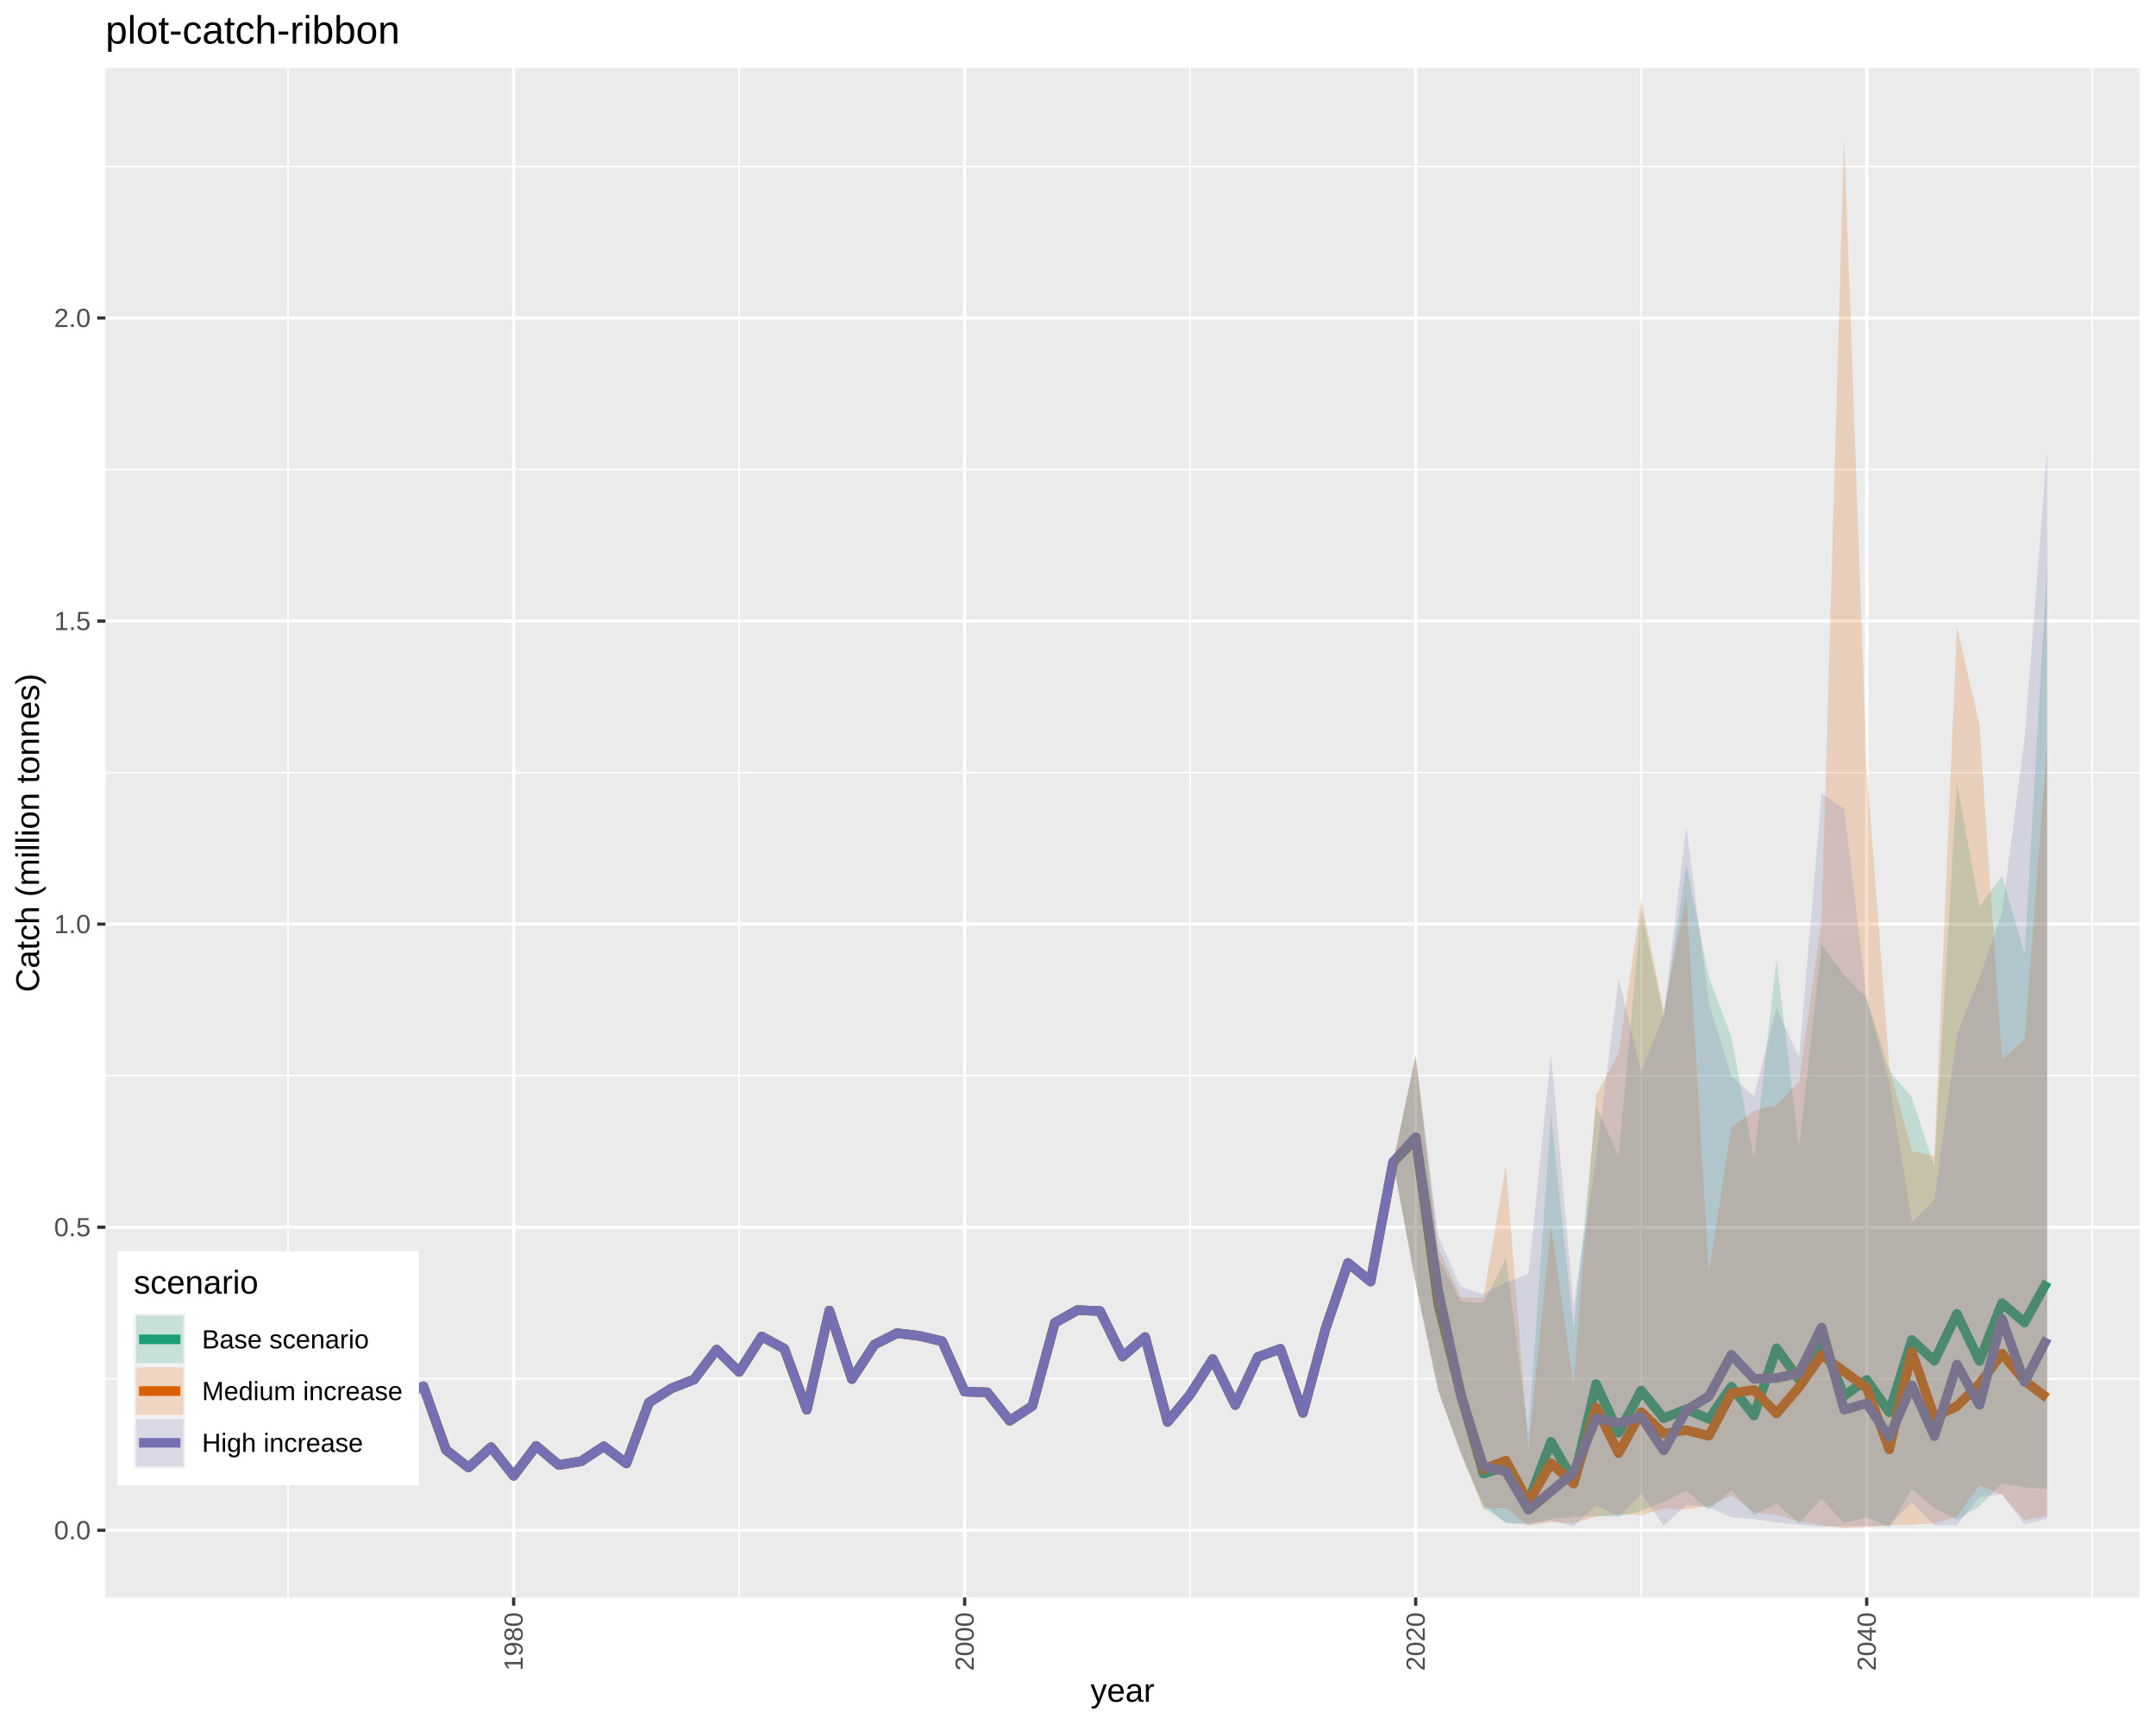
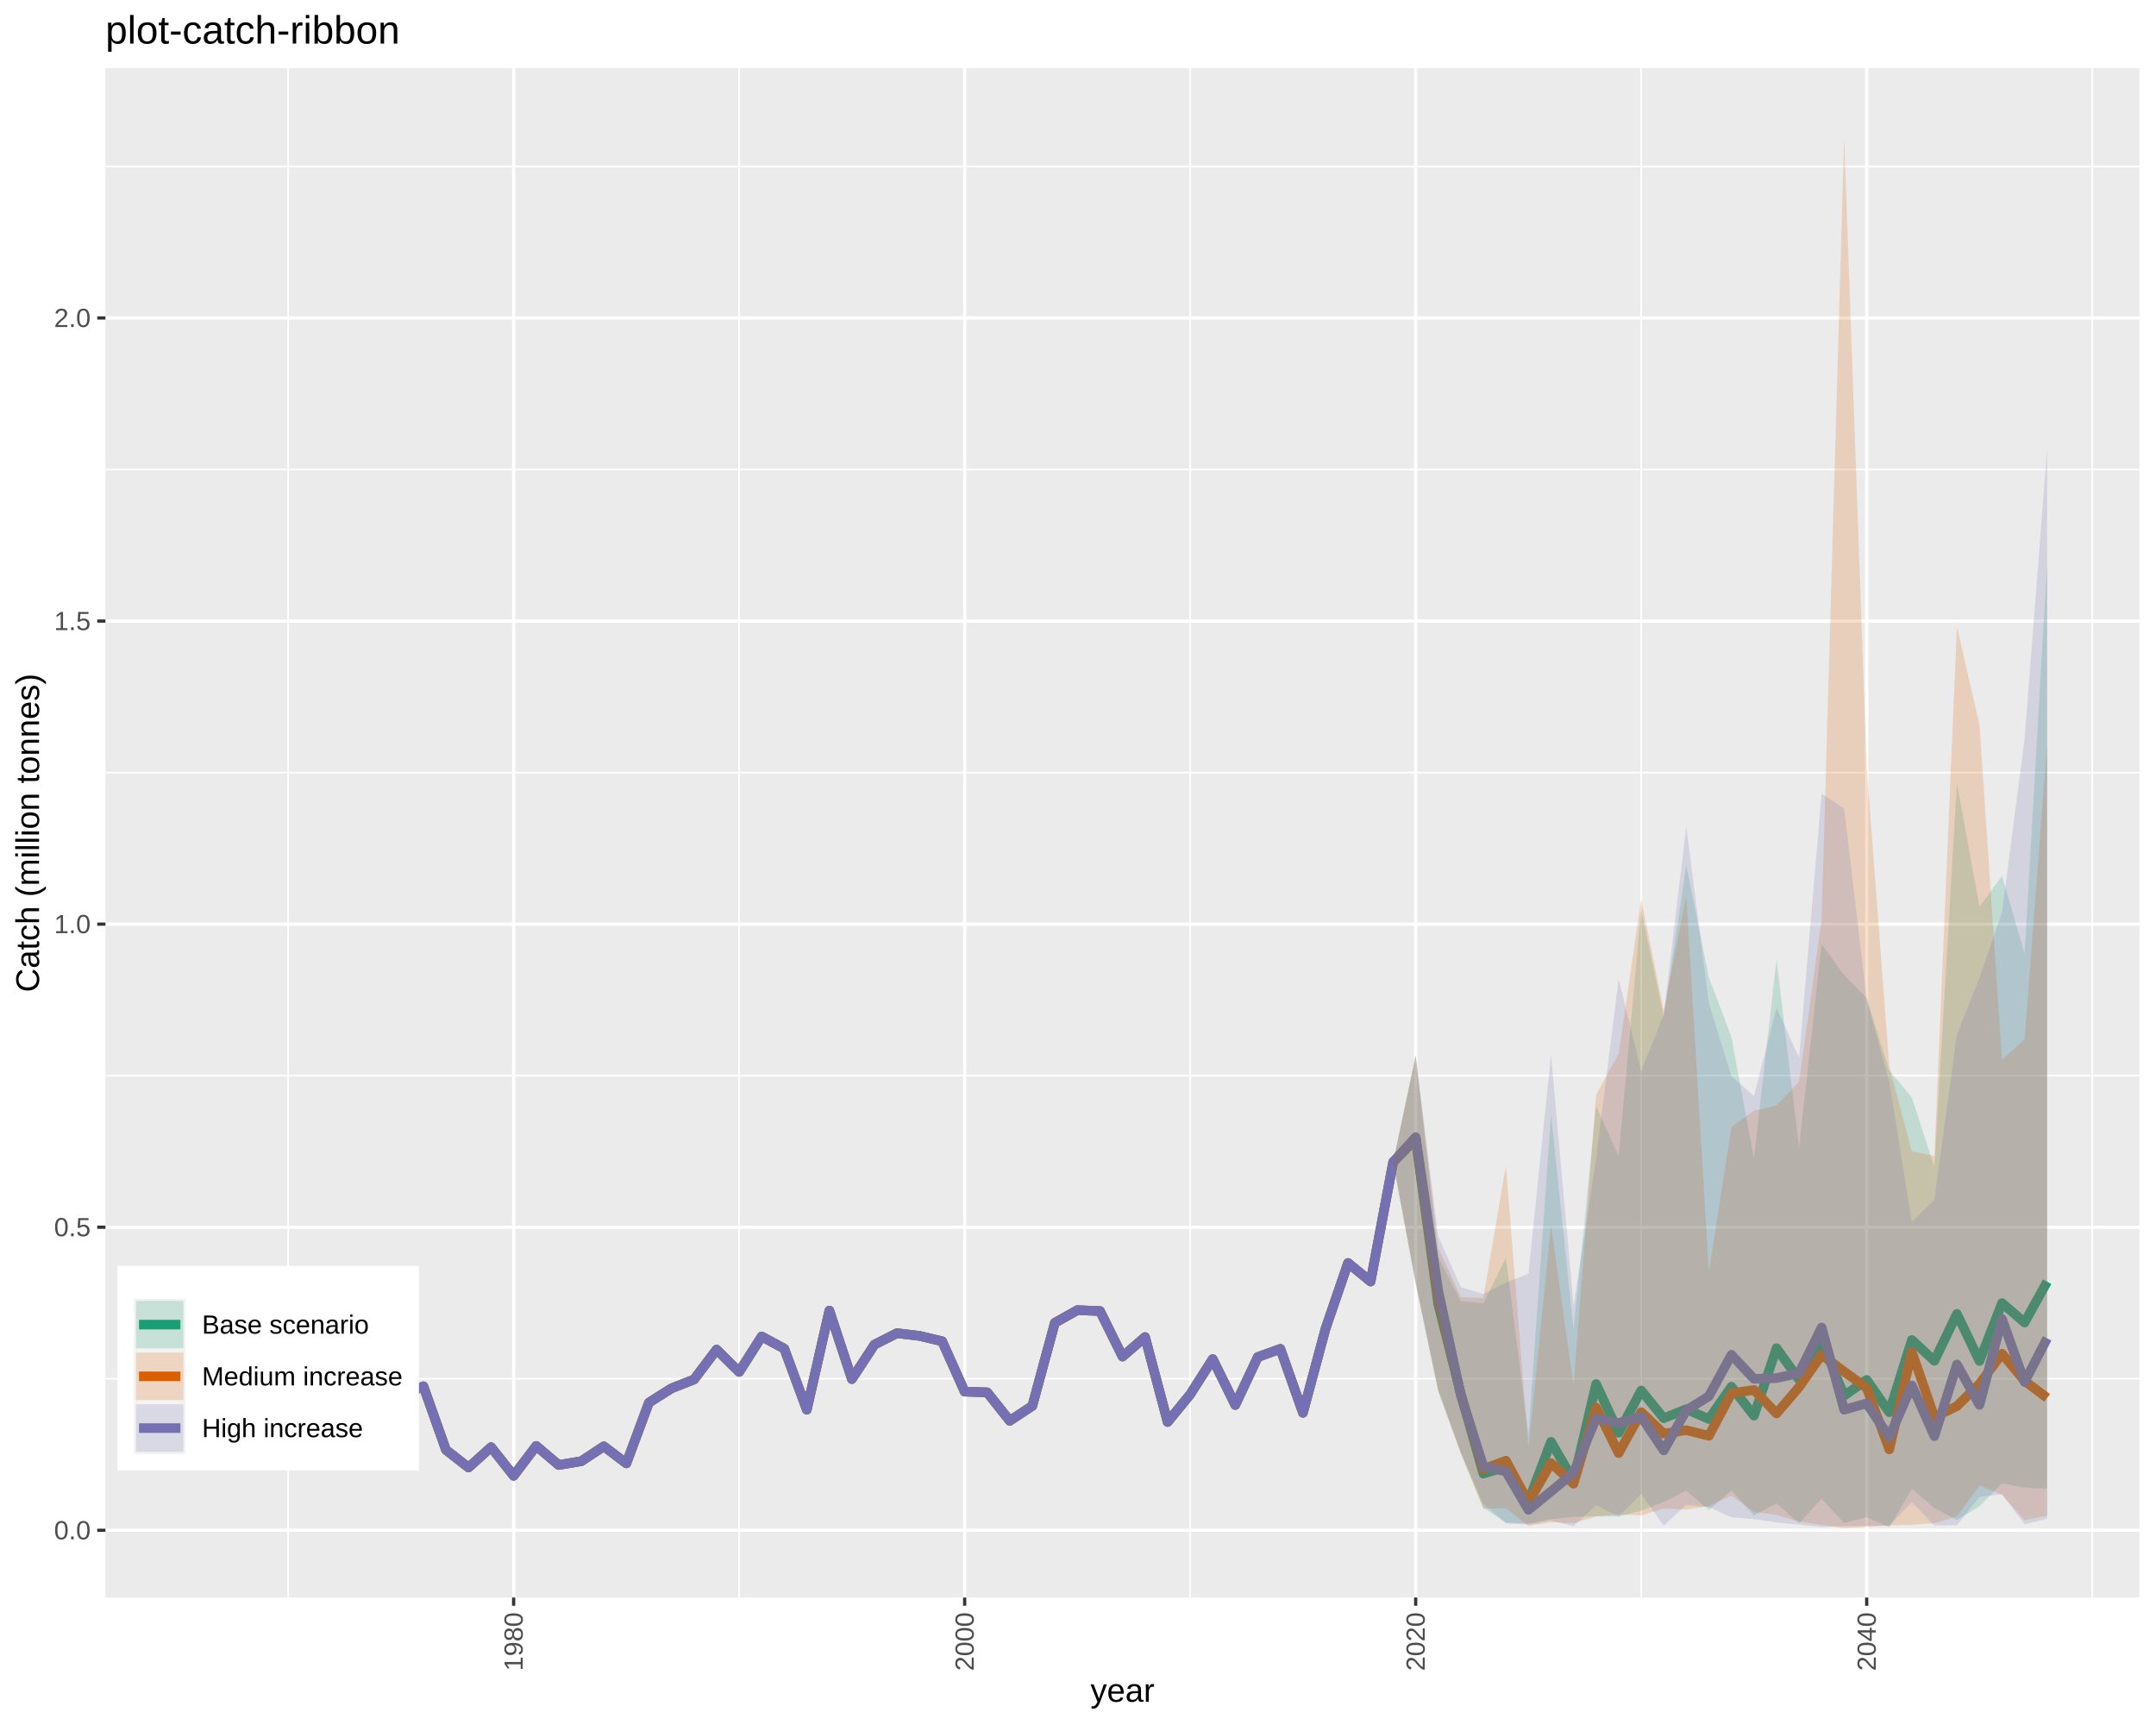
<svg xmlns="http://www.w3.org/2000/svg" viewBox="0 0 720.00 576.00">
  <defs>
    <style type="text/css">
    line, polyline, polygon, path, rect, circle {
      fill: none;
      stroke: #000000;
      stroke-linecap: round;
      stroke-linejoin: round;
      stroke-miterlimit: 10.00;
    }
  </style>
  </defs>
  <rect width="100%" height="100%" style="stroke: none; fill: #FFFFFF;" />
  <rect x="0.00" y="0.00" width="720.00" height="576.00" style="stroke-width: 1.07; stroke: #FFFFFF; fill: #FFFFFF;" />
  <defs>
    <clipPath id="cpMzUuMjF8NzE0LjUyfDUzMy40NHwyMi43Nw==">
      <rect x="35.21" y="22.77" width="679.31" height="510.67" />
    </clipPath>
  </defs>
  <rect x="35.21" y="22.77" width="679.31" height="510.67" style="stroke-width: 1.07; stroke: none; fill: #EBEBEB;" clip-path="url(#cpMzUuMjF8NzE0LjUyfDUzMy40NHwyMi43Nw==)" />
  <polyline points="35.21,460.38 714.52,460.38 " style="stroke-width: 0.53; stroke: #FFFFFF; stroke-linecap: butt;" clip-path="url(#cpMzUuMjF8NzE0LjUyfDUzMy40NHwyMi43Nw==)" />
  <polyline points="35.21,359.18 714.52,359.18 " style="stroke-width: 0.53; stroke: #FFFFFF; stroke-linecap: butt;" clip-path="url(#cpMzUuMjF8NzE0LjUyfDUzMy40NHwyMi43Nw==)" />
  <polyline points="35.21,257.98 714.52,257.98 " style="stroke-width: 0.53; stroke: #FFFFFF; stroke-linecap: butt;" clip-path="url(#cpMzUuMjF8NzE0LjUyfDUzMy40NHwyMi43Nw==)" />
  <polyline points="35.21,156.78 714.52,156.78 " style="stroke-width: 0.53; stroke: #FFFFFF; stroke-linecap: butt;" clip-path="url(#cpMzUuMjF8NzE0LjUyfDUzMy40NHwyMi43Nw==)" />
  <polyline points="35.21,55.58 714.52,55.58 " style="stroke-width: 0.53; stroke: #FFFFFF; stroke-linecap: butt;" clip-path="url(#cpMzUuMjF8NzE0LjUyfDUzMy40NHwyMi43Nw==)" />
  <polyline points="96.22,533.44 96.22,22.77 " style="stroke-width: 0.53; stroke: #FFFFFF; stroke-linecap: butt;" clip-path="url(#cpMzUuMjF8NzE0LjUyfDUzMy40NHwyMi43Nw==)" />
  <polyline points="246.84,533.44 246.84,22.77 " style="stroke-width: 0.53; stroke: #FFFFFF; stroke-linecap: butt;" clip-path="url(#cpMzUuMjF8NzE0LjUyfDUzMy40NHwyMi43Nw==)" />
  <polyline points="397.46,533.44 397.46,22.77 " style="stroke-width: 0.53; stroke: #FFFFFF; stroke-linecap: butt;" clip-path="url(#cpMzUuMjF8NzE0LjUyfDUzMy40NHwyMi43Nw==)" />
  <polyline points="548.08,533.44 548.08,22.77 " style="stroke-width: 0.53; stroke: #FFFFFF; stroke-linecap: butt;" clip-path="url(#cpMzUuMjF8NzE0LjUyfDUzMy40NHwyMi43Nw==)" />
  <polyline points="698.71,533.44 698.71,22.77 " style="stroke-width: 0.53; stroke: #FFFFFF; stroke-linecap: butt;" clip-path="url(#cpMzUuMjF8NzE0LjUyfDUzMy40NHwyMi43Nw==)" />
  <polyline points="35.21,510.98 714.52,510.98 " style="stroke-width: 1.07; stroke: #FFFFFF; stroke-linecap: butt;" clip-path="url(#cpMzUuMjF8NzE0LjUyfDUzMy40NHwyMi43Nw==)" />
  <polyline points="35.21,409.78 714.52,409.78 " style="stroke-width: 1.07; stroke: #FFFFFF; stroke-linecap: butt;" clip-path="url(#cpMzUuMjF8NzE0LjUyfDUzMy40NHwyMi43Nw==)" />
  <polyline points="35.21,308.58 714.52,308.58 " style="stroke-width: 1.07; stroke: #FFFFFF; stroke-linecap: butt;" clip-path="url(#cpMzUuMjF8NzE0LjUyfDUzMy40NHwyMi43Nw==)" />
  <polyline points="35.21,207.38 714.52,207.38 " style="stroke-width: 1.07; stroke: #FFFFFF; stroke-linecap: butt;" clip-path="url(#cpMzUuMjF8NzE0LjUyfDUzMy40NHwyMi43Nw==)" />
  <polyline points="35.21,106.18 714.52,106.18 " style="stroke-width: 1.07; stroke: #FFFFFF; stroke-linecap: butt;" clip-path="url(#cpMzUuMjF8NzE0LjUyfDUzMy40NHwyMi43Nw==)" />
  <polyline points="171.53,533.44 171.53,22.77 " style="stroke-width: 1.07; stroke: #FFFFFF; stroke-linecap: butt;" clip-path="url(#cpMzUuMjF8NzE0LjUyfDUzMy40NHwyMi43Nw==)" />
  <polyline points="322.15,533.44 322.15,22.77 " style="stroke-width: 1.07; stroke: #FFFFFF; stroke-linecap: butt;" clip-path="url(#cpMzUuMjF8NzE0LjUyfDUzMy40NHwyMi43Nw==)" />
  <polyline points="472.77,533.44 472.77,22.77 " style="stroke-width: 1.07; stroke: #FFFFFF; stroke-linecap: butt;" clip-path="url(#cpMzUuMjF8NzE0LjUyfDUzMy40NHwyMi43Nw==)" />
  <polyline points="623.39,533.44 623.39,22.77 " style="stroke-width: 1.07; stroke: #FFFFFF; stroke-linecap: butt;" clip-path="url(#cpMzUuMjF8NzE0LjUyfDUzMy40NHwyMi43Nw==)" />
  <polyline points="66.09,483.11 73.62,467.59 81.15,486.25 88.68,474.52 96.22,463.50 103.75,479.69 111.28,487.19 118.81,478.06 126.34,468.22 133.87,466.18 141.40,462.91 148.93,484.13 156.46,490.01 164.00,483.23 171.53,492.78 179.06,482.82 186.59,489.18 194.12,487.92 201.65,482.95 209.18,488.64 216.71,468.35 224.24,463.59 231.78,460.62 239.31,450.65 246.84,458.10 254.37,446.27 261.90,450.33 269.43,470.72 276.96,437.63 284.49,460.48 292.02,448.99 299.56,445.17 307.09,446.07 314.62,447.86 322.15,464.68 329.68,464.93 337.21,474.41 344.74,469.46 352.27,441.70 359.80,437.48 367.34,437.77 374.87,452.96 382.40,446.47 389.93,474.82 397.46,465.62 404.99,453.82 412.52,469.13 420.05,453.13 427.58,450.41 435.12,471.75 442.65,443.72 450.18,421.73 457.71,427.91 465.24,388.05 472.77,380.40 480.30,435.45 487.83,465.41 495.36,492.05 502.90,489.84 510.43,501.33 517.96,481.43 525.49,494.40 533.02,462.13 540.55,478.42 548.08,464.31 555.61,473.56 563.14,470.54 570.68,473.83 578.21,463.03 585.74,472.70 593.27,450.17 600.80,460.69 608.33,447.76 615.86,466.03 623.39,460.75 630.93,471.57 638.46,447.42 645.99,454.40 653.52,438.72 661.05,454.47 668.58,435.12 676.11,441.61 683.64,427.98 " style="stroke-width: 3.20; stroke: #1B9E77; stroke-linecap: butt;" clip-path="url(#cpMzUuMjF8NzE0LjUyfDUzMy40NHwyMi43Nw==)" />
  <polyline points="66.09,483.11 73.62,467.59 81.15,486.25 88.68,474.52 96.22,463.50 103.75,479.69 111.28,487.19 118.81,478.06 126.34,468.22 133.87,466.18 141.40,462.91 148.93,484.13 156.46,490.01 164.00,483.23 171.53,492.78 179.06,482.82 186.59,489.18 194.12,487.92 201.65,482.95 209.18,488.64 216.71,468.35 224.24,463.59 231.78,460.62 239.31,450.65 246.84,458.10 254.37,446.27 261.90,450.33 269.43,470.72 276.96,437.63 284.49,460.48 292.02,448.99 299.56,445.17 307.09,446.07 314.62,447.86 322.15,464.68 329.68,464.93 337.21,474.41 344.74,469.46 352.27,441.70 359.80,437.48 367.34,437.77 374.87,452.96 382.40,446.47 389.93,474.82 397.46,465.62 404.99,453.82 412.52,469.13 420.05,453.13 427.58,450.41 435.12,471.75 442.65,443.72 450.18,421.73 457.71,427.91 465.24,388.05 472.77,379.97 480.30,433.23 487.83,465.68 495.36,490.55 502.90,487.73 510.43,501.65 517.96,488.54 525.49,495.42 533.02,470.01 540.55,485.22 548.08,471.53 555.61,478.70 563.14,477.55 570.68,479.44 578.21,465.23 585.74,464.12 593.27,471.97 600.80,463.17 608.33,452.41 615.86,457.99 623.39,463.46 630.93,483.99 638.46,451.42 645.99,473.18 653.52,469.54 661.05,462.11 668.58,452.01 676.11,461.09 683.64,466.77 " style="stroke-width: 3.20; stroke: #D95F02; stroke-linecap: butt;" clip-path="url(#cpMzUuMjF8NzE0LjUyfDUzMy40NHwyMi43Nw==)" />
  <polyline points="66.09,483.11 73.62,467.59 81.15,486.25 88.68,474.52 96.22,463.50 103.75,479.69 111.28,487.19 118.81,478.06 126.34,468.22 133.87,466.18 141.40,462.91 148.93,484.13 156.46,490.01 164.00,483.23 171.53,492.78 179.06,482.82 186.59,489.18 194.12,487.92 201.65,482.95 209.18,488.64 216.71,468.35 224.24,463.59 231.78,460.62 239.31,450.65 246.84,458.10 254.37,446.27 261.90,450.33 269.43,470.72 276.96,437.63 284.49,460.48 292.02,448.99 299.56,445.17 307.09,446.07 314.62,447.86 322.15,464.68 329.68,464.93 337.21,474.41 344.74,469.46 352.27,441.70 359.80,437.48 367.34,437.77 374.87,452.96 382.40,446.47 389.93,474.82 397.46,465.62 404.99,453.82 412.52,469.13 420.05,453.13 427.58,450.41 435.12,471.75 442.65,443.72 450.18,421.73 457.71,427.91 465.24,388.05 472.77,379.70 480.30,430.95 487.83,465.81 495.36,489.60 502.90,491.32 510.43,504.18 517.96,497.99 525.49,491.78 533.02,473.58 540.55,475.15 548.08,473.06 555.61,484.31 563.14,470.90 570.68,466.21 578.21,452.39 585.74,460.42 593.27,460.16 600.80,458.50 608.33,443.27 615.86,470.72 623.39,468.61 630.93,479.89 638.46,462.62 645.99,479.55 653.52,455.62 661.05,469.12 668.58,440.43 676.11,461.47 683.64,446.88 " style="stroke-width: 3.20; stroke: #7570B3; stroke-linecap: butt;" clip-path="url(#cpMzUuMjF8NzE0LjUyfDUzMy40NHwyMi43Nw==)" />
  <polygon points="66.09,483.11 73.62,467.59 81.15,486.25 88.68,474.52 96.22,463.50 103.75,479.69 111.28,487.19 118.81,478.06 126.34,468.22 133.87,466.18 141.40,462.91 148.93,484.13 156.46,490.01 164.00,483.23 171.53,492.78 179.06,482.82 186.59,489.18 194.12,487.92 201.65,482.95 209.18,488.64 216.71,468.35 224.24,463.59 231.78,460.62 239.31,450.65 246.84,458.10 254.37,446.27 261.90,450.33 269.43,470.72 276.96,437.63 284.49,460.48 292.02,448.99 299.56,445.17 307.09,446.07 314.62,447.86 322.15,464.68 329.68,464.93 337.21,474.41 344.74,469.46 352.27,441.70 359.80,437.48 367.34,437.77 374.87,452.96 382.40,446.47 389.93,474.82 397.46,465.62 404.99,453.82 412.52,469.13 420.05,453.13 427.58,450.41 435.12,471.75 442.65,443.72 450.18,421.73 457.71,427.91 465.24,388.05 472.77,352.33 480.30,419.75 487.83,434.54 495.36,435.17 502.90,420.04 510.43,478.99 517.96,372.19 525.49,443.94 533.02,369.31 540.55,386.06 548.08,303.73 555.61,339.49 563.14,288.88 570.68,326.33 578.21,346.28 585.74,386.98 593.27,320.38 600.80,383.24 608.33,315.30 615.86,325.61 623.39,333.31 630.93,357.48 638.46,366.42 645.99,389.68 653.52,261.50 661.05,302.76 668.58,292.45 676.11,318.48 683.64,188.37 683.64,497.07 676.11,496.76 668.58,495.27 661.05,502.99 653.52,507.50 645.99,503.56 638.46,497.17 630.93,509.99 623.39,506.61 615.86,508.61 608.33,500.43 600.80,508.66 593.27,501.96 585.74,506.00 578.21,497.63 570.68,504.22 563.14,497.73 555.61,501.50 548.08,504.47 540.55,506.37 533.02,506.33 525.49,506.49 517.96,507.25 510.43,508.75 502.90,508.43 495.36,503.43 487.83,485.22 480.30,464.65 472.77,428.74 465.24,388.05 457.71,427.91 450.18,421.73 442.65,443.72 435.12,471.75 427.58,450.41 420.05,453.13 412.52,469.13 404.99,453.82 397.46,465.62 389.93,474.82 382.40,446.47 374.87,452.96 367.34,437.77 359.80,437.48 352.27,441.70 344.74,469.46 337.21,474.41 329.68,464.93 322.15,464.68 314.62,447.86 307.09,446.07 299.56,445.17 292.02,448.99 284.49,460.48 276.96,437.63 269.43,470.72 261.90,450.33 254.37,446.27 246.84,458.10 239.31,450.65 231.78,460.62 224.24,463.59 216.71,468.35 209.18,488.64 201.65,482.95 194.12,487.92 186.59,489.18 179.06,482.82 171.53,492.78 164.00,483.23 156.46,490.01 148.93,484.13 141.40,462.91 133.87,466.18 126.34,468.22 118.81,478.06 111.28,487.19 103.75,479.69 96.22,463.50 88.68,474.52 81.15,486.25 73.62,467.59 66.09,483.11 " style="stroke-width: 0.00; stroke: none; fill: #1B9E77; fill-opacity: 0.20;" clip-path="url(#cpMzUuMjF8NzE0LjUyfDUzMy40NHwyMi43Nw==)" />
  <polygon points="66.09,483.11 73.62,467.59 81.15,486.25 88.68,474.52 96.22,463.50 103.75,479.69 111.28,487.19 118.81,478.06 126.34,468.22 133.87,466.18 141.40,462.91 148.93,484.13 156.46,490.01 164.00,483.23 171.53,492.78 179.06,482.82 186.59,489.18 194.12,487.92 201.65,482.95 209.18,488.64 216.71,468.35 224.24,463.59 231.78,460.62 239.31,450.65 246.84,458.10 254.37,446.27 261.90,450.33 269.43,470.72 276.96,437.63 284.49,460.48 292.02,448.99 299.56,445.17 307.09,446.07 314.62,447.86 322.15,464.68 329.68,464.93 337.21,474.41 344.74,469.46 352.27,441.70 359.80,437.48 367.34,437.77 374.87,452.96 382.40,446.47 389.93,474.82 397.46,465.62 404.99,453.82 412.52,469.13 420.05,453.13 427.58,450.41 435.12,471.75 442.65,443.72 450.18,421.73 457.71,427.91 465.24,388.05 472.77,352.18 480.30,416.61 487.83,433.16 495.36,433.45 502.90,389.16 510.43,483.70 517.96,408.98 525.49,462.65 533.02,365.56 540.55,351.84 548.08,300.27 555.61,337.52 563.14,298.96 570.68,424.60 578.21,376.29 585.74,370.93 593.27,369.09 600.80,361.22 608.33,307.16 615.86,45.98 623.39,256.29 630.93,356.14 638.46,384.44 645.99,385.98 653.52,209.23 661.05,242.02 668.58,353.78 676.11,347.05 683.64,248.20 683.64,506.12 676.11,507.57 668.58,499.10 661.05,496.00 653.52,506.35 645.99,508.60 638.46,509.16 630.93,509.32 623.39,509.81 615.86,510.23 608.33,509.22 600.80,508.06 593.27,505.84 585.74,504.88 578.21,499.43 570.68,502.91 563.14,504.03 555.61,503.70 548.08,506.02 540.55,505.62 533.02,506.39 525.49,508.61 517.96,508.28 510.43,509.53 502.90,503.64 495.36,503.75 487.83,485.30 480.30,464.40 472.77,428.41 465.24,388.05 457.71,427.91 450.18,421.73 442.65,443.72 435.12,471.75 427.58,450.41 420.05,453.13 412.52,469.13 404.99,453.82 397.46,465.62 389.93,474.82 382.40,446.47 374.87,452.96 367.34,437.77 359.80,437.48 352.27,441.70 344.74,469.46 337.21,474.41 329.68,464.93 322.15,464.68 314.62,447.86 307.09,446.07 299.56,445.17 292.02,448.99 284.49,460.48 276.96,437.63 269.43,470.72 261.90,450.33 254.37,446.27 246.84,458.10 239.31,450.65 231.78,460.62 224.24,463.59 216.71,468.35 209.18,488.64 201.65,482.95 194.12,487.92 186.59,489.18 179.06,482.82 171.53,492.78 164.00,483.23 156.46,490.01 148.93,484.13 141.40,462.91 133.87,466.18 126.34,468.22 118.81,478.06 111.28,487.19 103.75,479.69 96.22,463.50 88.68,474.52 81.15,486.25 73.62,467.59 66.09,483.11 " style="stroke-width: 0.00; stroke: none; fill: #D95F02; fill-opacity: 0.20;" clip-path="url(#cpMzUuMjF8NzE0LjUyfDUzMy40NHwyMi43Nw==)" />
  <polygon points="66.09,483.11 73.62,467.59 81.15,486.25 88.68,474.52 96.22,463.50 103.75,479.69 111.28,487.19 118.81,478.06 126.34,468.22 133.87,466.18 141.40,462.91 148.93,484.13 156.46,490.01 164.00,483.23 171.53,492.78 179.06,482.82 186.59,489.18 194.12,487.92 201.65,482.95 209.18,488.64 216.71,468.35 224.24,463.59 231.78,460.62 239.31,450.65 246.84,458.10 254.37,446.27 261.90,450.33 269.43,470.72 276.96,437.63 284.49,460.48 292.02,448.99 299.56,445.17 307.09,446.07 314.62,447.86 322.15,464.68 329.68,464.93 337.21,474.41 344.74,469.46 352.27,441.70 359.80,437.48 367.34,437.77 374.87,452.96 382.40,446.47 389.93,474.82 397.46,465.62 404.99,453.82 412.52,469.13 420.05,453.13 427.58,450.41 435.12,471.75 442.65,443.72 450.18,421.73 457.71,427.91 465.24,388.05 472.77,352.92 480.30,412.77 487.83,429.76 495.36,432.09 502.90,428.27 510.43,425.31 517.96,352.16 525.49,435.87 533.02,386.91 540.55,326.78 548.08,357.71 555.61,338.79 563.14,275.96 570.68,334.96 578.21,359.36 585.74,365.99 593.27,336.49 600.80,353.17 608.33,264.99 615.86,270.06 623.39,333.76 630.93,361.28 638.46,408.08 645.99,400.59 653.52,345.38 661.05,326.48 668.58,304.70 676.11,246.68 683.64,150.03 683.64,507.13 676.11,509.00 668.58,498.98 661.05,499.83 653.52,509.28 645.99,509.37 638.46,501.59 630.93,509.48 623.39,509.55 615.86,509.53 608.33,509.86 600.80,509.09 593.27,508.36 585.74,507.24 578.21,506.65 570.68,503.25 563.14,502.50 555.61,509.45 548.08,498.86 540.55,506.47 533.02,502.57 525.49,509.66 517.96,507.66 510.43,509.07 502.90,508.64 495.36,502.17 487.83,484.86 480.30,463.97 472.77,428.33 465.24,388.05 457.71,427.91 450.18,421.73 442.65,443.72 435.12,471.75 427.58,450.41 420.05,453.13 412.52,469.13 404.99,453.82 397.46,465.62 389.93,474.82 382.40,446.47 374.87,452.96 367.34,437.77 359.80,437.48 352.27,441.70 344.74,469.46 337.21,474.41 329.68,464.93 322.15,464.68 314.62,447.86 307.09,446.07 299.56,445.17 292.02,448.99 284.49,460.48 276.96,437.63 269.43,470.72 261.90,450.33 254.37,446.27 246.84,458.10 239.31,450.65 231.78,460.62 224.24,463.59 216.71,468.35 209.18,488.64 201.65,482.95 194.12,487.92 186.59,489.18 179.06,482.82 171.53,492.78 164.00,483.23 156.46,490.01 148.93,484.13 141.40,462.91 133.87,466.18 126.34,468.22 118.81,478.06 111.28,487.19 103.75,479.69 96.22,463.50 88.68,474.52 81.15,486.25 73.62,467.59 66.09,483.11 " style="stroke-width: 0.00; stroke: none; fill: #7570B3; fill-opacity: 0.20;" clip-path="url(#cpMzUuMjF8NzE0LjUyfDUzMy40NHwyMi43Nw==)" />
  <defs>
    <clipPath id="cpMC4wMHw3MjAuMDB8NTc2LjAwfDAuMDA=">
      <rect x="0.00" y="0.00" width="720.00" height="576.00" />
    </clipPath>
  </defs>
  <g clip-path="url(#cpMC4wMHw3MjAuMDB8NTc2LjAwfDAuMDA=)">
    <text x="18.06" y="514.01" style="font-size: 8.80px; fill: #4D4D4D; font-family: Liberation Sans;" textLength="12.22px" lengthAdjust="spacingAndGlyphs">0.0</text>
  </g>
  <g clip-path="url(#cpMC4wMHw3MjAuMDB8NTc2LjAwfDAuMDA=)">
    <text x="18.06" y="412.80" style="font-size: 8.80px; fill: #4D4D4D; font-family: Liberation Sans;" textLength="12.22px" lengthAdjust="spacingAndGlyphs">0.5</text>
  </g>
  <g clip-path="url(#cpMC4wMHw3MjAuMDB8NTc2LjAwfDAuMDA=)">
    <text x="18.06" y="311.60" style="font-size: 8.80px; fill: #4D4D4D; font-family: Liberation Sans;" textLength="12.22px" lengthAdjust="spacingAndGlyphs">1.0</text>
  </g>
  <g clip-path="url(#cpMC4wMHw3MjAuMDB8NTc2LjAwfDAuMDA=)">
    <text x="18.06" y="210.40" style="font-size: 8.80px; fill: #4D4D4D; font-family: Liberation Sans;" textLength="12.22px" lengthAdjust="spacingAndGlyphs">1.5</text>
  </g>
  <g clip-path="url(#cpMC4wMHw3MjAuMDB8NTc2LjAwfDAuMDA=)">
    <text x="18.06" y="109.20" style="font-size: 8.80px; fill: #4D4D4D; font-family: Liberation Sans;" textLength="12.22px" lengthAdjust="spacingAndGlyphs">2.0</text>
  </g>
  <polyline points="32.47,510.98 35.21,510.98 " style="stroke-width: 1.07; stroke: #333333; stroke-linecap: butt;" clip-path="url(#cpMC4wMHw3MjAuMDB8NTc2LjAwfDAuMDA=)" />
  <polyline points="32.47,409.78 35.21,409.78 " style="stroke-width: 1.07; stroke: #333333; stroke-linecap: butt;" clip-path="url(#cpMC4wMHw3MjAuMDB8NTc2LjAwfDAuMDA=)" />
  <polyline points="32.47,308.58 35.21,308.58 " style="stroke-width: 1.07; stroke: #333333; stroke-linecap: butt;" clip-path="url(#cpMC4wMHw3MjAuMDB8NTc2LjAwfDAuMDA=)" />
  <polyline points="32.47,207.38 35.21,207.38 " style="stroke-width: 1.07; stroke: #333333; stroke-linecap: butt;" clip-path="url(#cpMC4wMHw3MjAuMDB8NTc2LjAwfDAuMDA=)" />
  <polyline points="32.47,106.18 35.21,106.18 " style="stroke-width: 1.07; stroke: #333333; stroke-linecap: butt;" clip-path="url(#cpMC4wMHw3MjAuMDB8NTc2LjAwfDAuMDA=)" />
  <polyline points="171.53,536.18 171.53,533.44 " style="stroke-width: 1.07; stroke: #333333; stroke-linecap: butt;" clip-path="url(#cpMC4wMHw3MjAuMDB8NTc2LjAwfDAuMDA=)" />
  <polyline points="322.15,536.18 322.15,533.44 " style="stroke-width: 1.07; stroke: #333333; stroke-linecap: butt;" clip-path="url(#cpMC4wMHw3MjAuMDB8NTc2LjAwfDAuMDA=)" />
  <polyline points="472.77,536.18 472.77,533.44 " style="stroke-width: 1.07; stroke: #333333; stroke-linecap: butt;" clip-path="url(#cpMC4wMHw3MjAuMDB8NTc2LjAwfDAuMDA=)" />
  <polyline points="623.39,536.18 623.39,533.44 " style="stroke-width: 1.07; stroke: #333333; stroke-linecap: butt;" clip-path="url(#cpMC4wMHw3MjAuMDB8NTc2LjAwfDAuMDA=)" />
  <g clip-path="url(#cpMC4wMHw3MjAuMDB8NTc2LjAwfDAuMDA=)">
    <text transform="translate(174.55,557.94) rotate(-90)" style="font-size: 8.80px; fill: #4D4D4D; font-family: Liberation Sans;" textLength="19.56px" lengthAdjust="spacingAndGlyphs">1980</text>
  </g>
  <g clip-path="url(#cpMC4wMHw3MjAuMDB8NTc2LjAwfDAuMDA=)">
    <text transform="translate(325.17,557.94) rotate(-90)" style="font-size: 8.80px; fill: #4D4D4D; font-family: Liberation Sans;" textLength="19.56px" lengthAdjust="spacingAndGlyphs">2000</text>
  </g>
  <g clip-path="url(#cpMC4wMHw3MjAuMDB8NTc2LjAwfDAuMDA=)">
    <text transform="translate(475.79,557.94) rotate(-90)" style="font-size: 8.80px; fill: #4D4D4D; font-family: Liberation Sans;" textLength="19.56px" lengthAdjust="spacingAndGlyphs">2020</text>
  </g>
  <g clip-path="url(#cpMC4wMHw3MjAuMDB8NTc2LjAwfDAuMDA=)">
    <text transform="translate(626.42,557.94) rotate(-90)" style="font-size: 8.80px; fill: #4D4D4D; font-family: Liberation Sans;" textLength="19.56px" lengthAdjust="spacingAndGlyphs">2040</text>
  </g>
  <g clip-path="url(#cpMC4wMHw3MjAuMDB8NTc2LjAwfDAuMDA=)">
    <text x="364.16" y="568.24" style="font-size: 11.00px; font-family: Liberation Sans;" textLength="21.41px" lengthAdjust="spacingAndGlyphs">year</text>
  </g>
  <g clip-path="url(#cpMC4wMHw3MjAuMDB8NTc2LjAwfDAuMDA=)">
    <text transform="translate(13.04,331.31) rotate(-90)" style="font-size: 11.00px; font-family: Liberation Sans;" textLength="106.41px" lengthAdjust="spacingAndGlyphs">Catch (million tonnes)</text>
  </g>
-   <rect x="39.21" y="417.78" width="100.69" height="78.12" style="stroke-width: 1.07; stroke: none; fill: #FFFFFF;" clip-path="url(#cpMC4wMHw3MjAuMDB8NTc2LjAwfDAuMDA=)" />
+   <rect x="39.21" y="422.70" width="100.69" height="68.28" style="stroke-width: 1.07; stroke: none; fill: #FFFFFF;" clip-path="url(#cpMC4wMHw3MjAuMDB8NTc2LjAwfDAuMDA=)" />
+   <rect x="44.69" y="433.66" width="17.28" height="17.28" style="stroke-width: 1.07; stroke: none; fill: #F2F2F2;" clip-path="url(#cpMC4wMHw3MjAuMDB8NTc2LjAwfDAuMDA=)" />
+   <line x1="46.42" y1="442.30" x2="60.25" y2="442.30" style="stroke-width: 3.20; stroke: #1B9E77; stroke-linecap: butt;" clip-path="url(#cpMC4wMHw3MjAuMDB8NTc2LjAwfDAuMDA=)" />
+   <rect x="45.40" y="434.37" width="15.86" height="15.86" style="stroke-width: 1.07; stroke: none; stroke-linecap: square; stroke-linejoin: miter; fill: #1B9E77; fill-opacity: 0.20;" clip-path="url(#cpMC4wMHw3MjAuMDB8NTc2LjAwfDAuMDA=)" />
+   <rect x="44.69" y="450.94" width="17.28" height="17.28" style="stroke-width: 1.07; stroke: none; fill: #F2F2F2;" clip-path="url(#cpMC4wMHw3MjAuMDB8NTc2LjAwfDAuMDA=)" />
+   <line x1="46.42" y1="459.58" x2="60.25" y2="459.58" style="stroke-width: 3.20; stroke: #D95F02; stroke-linecap: butt;" clip-path="url(#cpMC4wMHw3MjAuMDB8NTc2LjAwfDAuMDA=)" />
+   <rect x="45.40" y="451.65" width="15.86" height="15.86" style="stroke-width: 1.07; stroke: none; stroke-linecap: square; stroke-linejoin: miter; fill: #D95F02; fill-opacity: 0.20;" clip-path="url(#cpMC4wMHw3MjAuMDB8NTc2LjAwfDAuMDA=)" />
+   <rect x="44.69" y="468.22" width="17.28" height="17.28" style="stroke-width: 1.07; stroke: none; fill: #F2F2F2;" clip-path="url(#cpMC4wMHw3MjAuMDB8NTc2LjAwfDAuMDA=)" />
+   <line x1="46.42" y1="476.86" x2="60.25" y2="476.86" style="stroke-width: 3.20; stroke: #7570B3; stroke-linecap: butt;" clip-path="url(#cpMC4wMHw3MjAuMDB8NTc2LjAwfDAuMDA=)" />
+   <rect x="45.40" y="468.93" width="15.86" height="15.86" style="stroke-width: 1.07; stroke: none; stroke-linecap: square; stroke-linejoin: miter; fill: #7570B3; fill-opacity: 0.20;" clip-path="url(#cpMC4wMHw3MjAuMDB8NTc2LjAwfDAuMDA=)" />
  <g clip-path="url(#cpMC4wMHw3MjAuMDB8NTc2LjAwfDAuMDA=)">
-     <text x="44.69" y="431.96" style="font-size: 11.00px; font-family: Liberation Sans;" textLength="41.59px" lengthAdjust="spacingAndGlyphs">scenario</text>
-   </g>
-   <rect x="44.69" y="438.58" width="17.28" height="17.28" style="stroke-width: 1.07; stroke: none; fill: #F2F2F2;" clip-path="url(#cpMC4wMHw3MjAuMDB8NTc2LjAwfDAuMDA=)" />
-   <line x1="46.42" y1="447.22" x2="60.25" y2="447.22" style="stroke-width: 3.20; stroke: #1B9E77; stroke-linecap: butt;" clip-path="url(#cpMC4wMHw3MjAuMDB8NTc2LjAwfDAuMDA=)" />
-   <rect x="45.40" y="439.29" width="15.86" height="15.86" style="stroke-width: 1.07; stroke: none; stroke-linecap: square; stroke-linejoin: miter; fill: #1B9E77; fill-opacity: 0.20;" clip-path="url(#cpMC4wMHw3MjAuMDB8NTc2LjAwfDAuMDA=)" />
-   <rect x="44.69" y="455.86" width="17.28" height="17.28" style="stroke-width: 1.07; stroke: none; fill: #F2F2F2;" clip-path="url(#cpMC4wMHw3MjAuMDB8NTc2LjAwfDAuMDA=)" />
-   <line x1="46.42" y1="464.50" x2="60.25" y2="464.50" style="stroke-width: 3.20; stroke: #D95F02; stroke-linecap: butt;" clip-path="url(#cpMC4wMHw3MjAuMDB8NTc2LjAwfDAuMDA=)" />
-   <rect x="45.40" y="456.57" width="15.86" height="15.86" style="stroke-width: 1.07; stroke: none; stroke-linecap: square; stroke-linejoin: miter; fill: #D95F02; fill-opacity: 0.20;" clip-path="url(#cpMC4wMHw3MjAuMDB8NTc2LjAwfDAuMDA=)" />
-   <rect x="44.69" y="473.14" width="17.28" height="17.28" style="stroke-width: 1.07; stroke: none; fill: #F2F2F2;" clip-path="url(#cpMC4wMHw3MjAuMDB8NTc2LjAwfDAuMDA=)" />
-   <line x1="46.42" y1="481.78" x2="60.25" y2="481.78" style="stroke-width: 3.20; stroke: #7570B3; stroke-linecap: butt;" clip-path="url(#cpMC4wMHw3MjAuMDB8NTc2LjAwfDAuMDA=)" />
-   <rect x="45.40" y="473.85" width="15.86" height="15.86" style="stroke-width: 1.07; stroke: none; stroke-linecap: square; stroke-linejoin: miter; fill: #7570B3; fill-opacity: 0.20;" clip-path="url(#cpMC4wMHw3MjAuMDB8NTc2LjAwfDAuMDA=)" />
-   <g clip-path="url(#cpMC4wMHw3MjAuMDB8NTc2LjAwfDAuMDA=)">
-     <text x="67.45" y="450.25" style="font-size: 8.80px; font-family: Liberation Sans;" textLength="55.75px" lengthAdjust="spacingAndGlyphs">Base scenario</text>
+     <text x="67.45" y="445.33" style="font-size: 8.80px; font-family: Liberation Sans;" textLength="55.75px" lengthAdjust="spacingAndGlyphs">Base scenario</text>
  </g>
  <g clip-path="url(#cpMC4wMHw3MjAuMDB8NTc2LjAwfDAuMDA=)">
-     <text x="67.45" y="467.53" style="font-size: 8.80px; font-family: Liberation Sans;" textLength="66.97px" lengthAdjust="spacingAndGlyphs">Medium increase</text>
+     <text x="67.45" y="462.61" style="font-size: 8.80px; font-family: Liberation Sans;" textLength="66.97px" lengthAdjust="spacingAndGlyphs">Medium increase</text>
  </g>
  <g clip-path="url(#cpMC4wMHw3MjAuMDB8NTc2LjAwfDAuMDA=)">
-     <text x="67.45" y="484.81" style="font-size: 8.80px; font-family: Liberation Sans;" textLength="53.78px" lengthAdjust="spacingAndGlyphs">High increase</text>
+     <text x="67.45" y="479.89" style="font-size: 8.80px; font-family: Liberation Sans;" textLength="53.78px" lengthAdjust="spacingAndGlyphs">High increase</text>
  </g>
  <g clip-path="url(#cpMC4wMHw3MjAuMDB8NTc2LjAwfDAuMDA=)">
    <text x="35.21" y="14.56" style="font-size: 13.20px; font-family: Liberation Sans;" textLength="98.17px" lengthAdjust="spacingAndGlyphs">plot-catch-ribbon</text>
  </g>
</svg>
